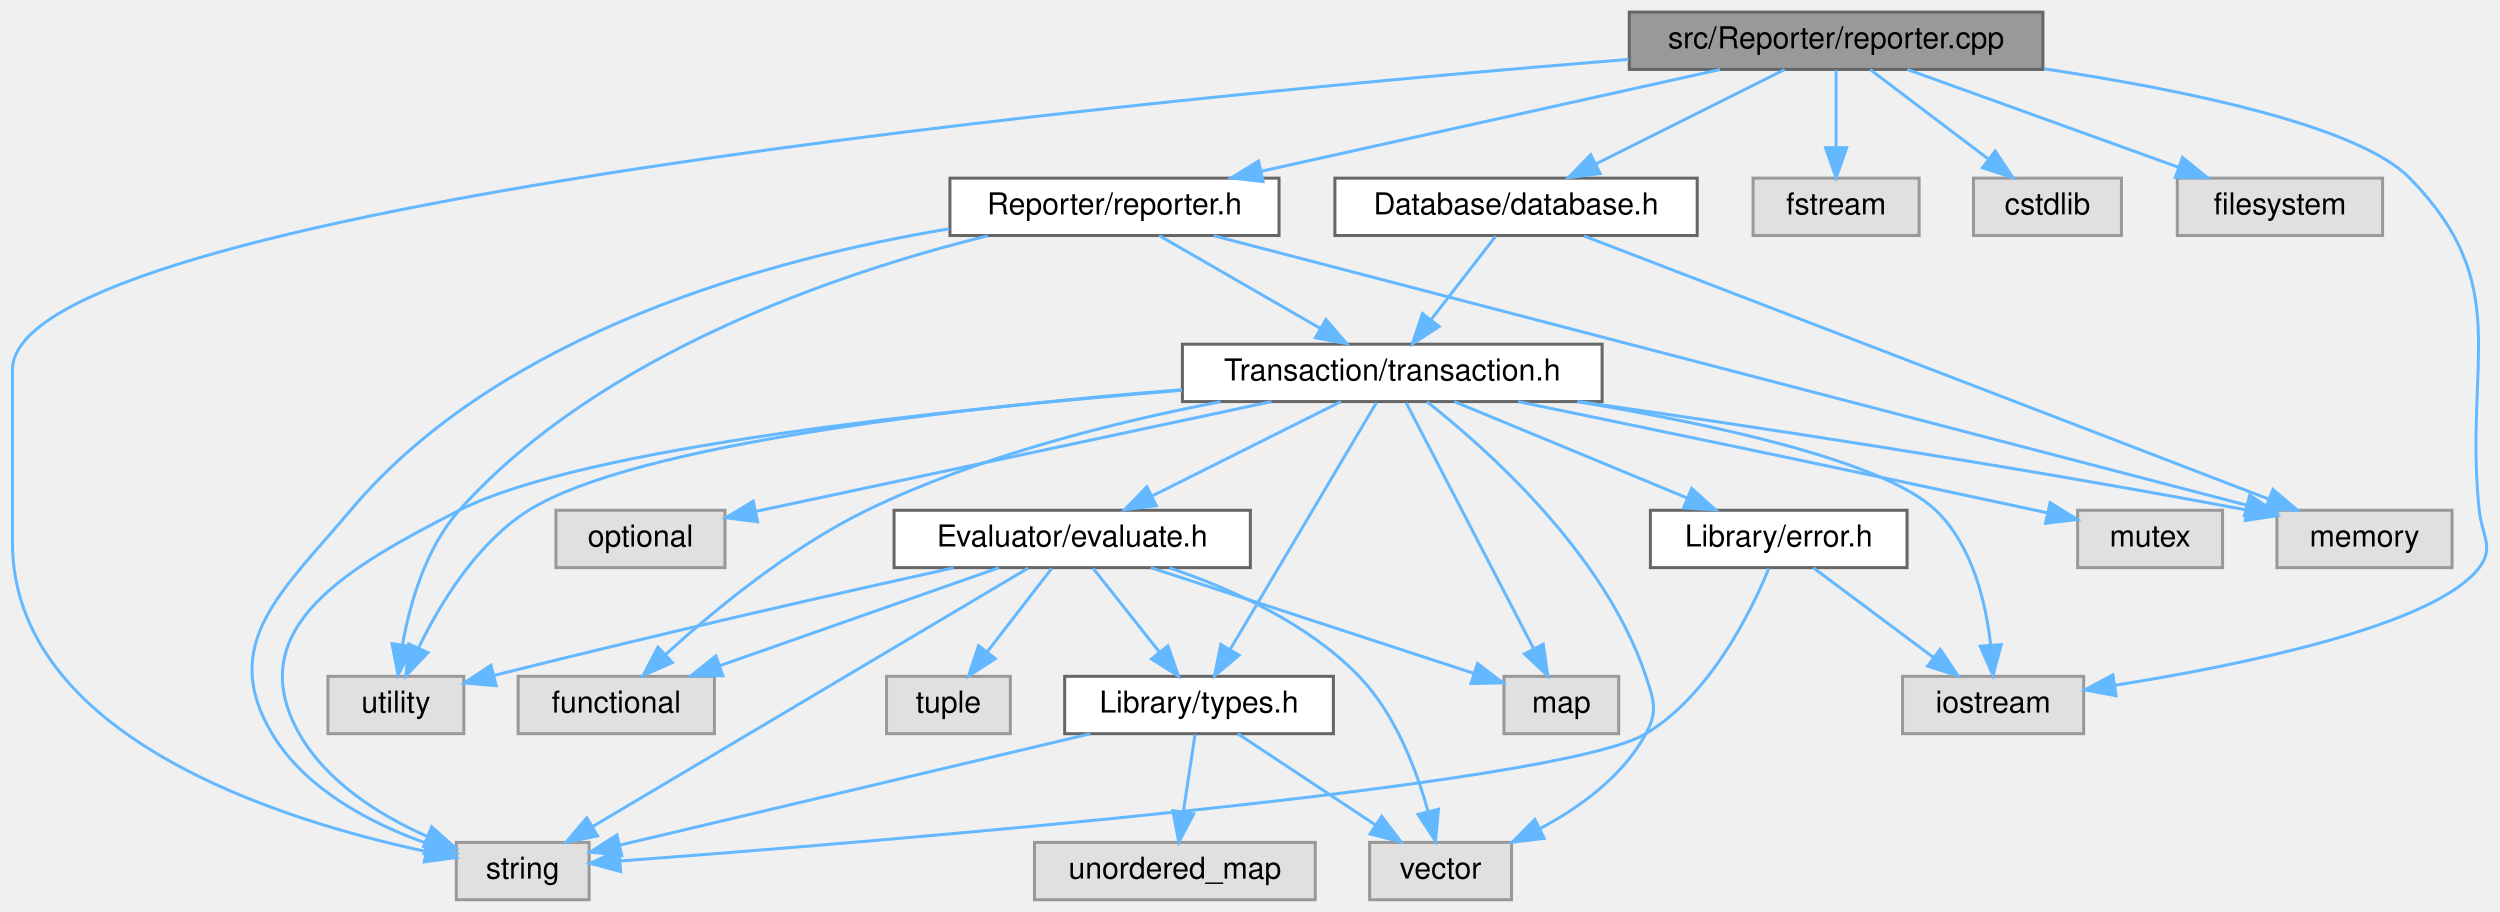
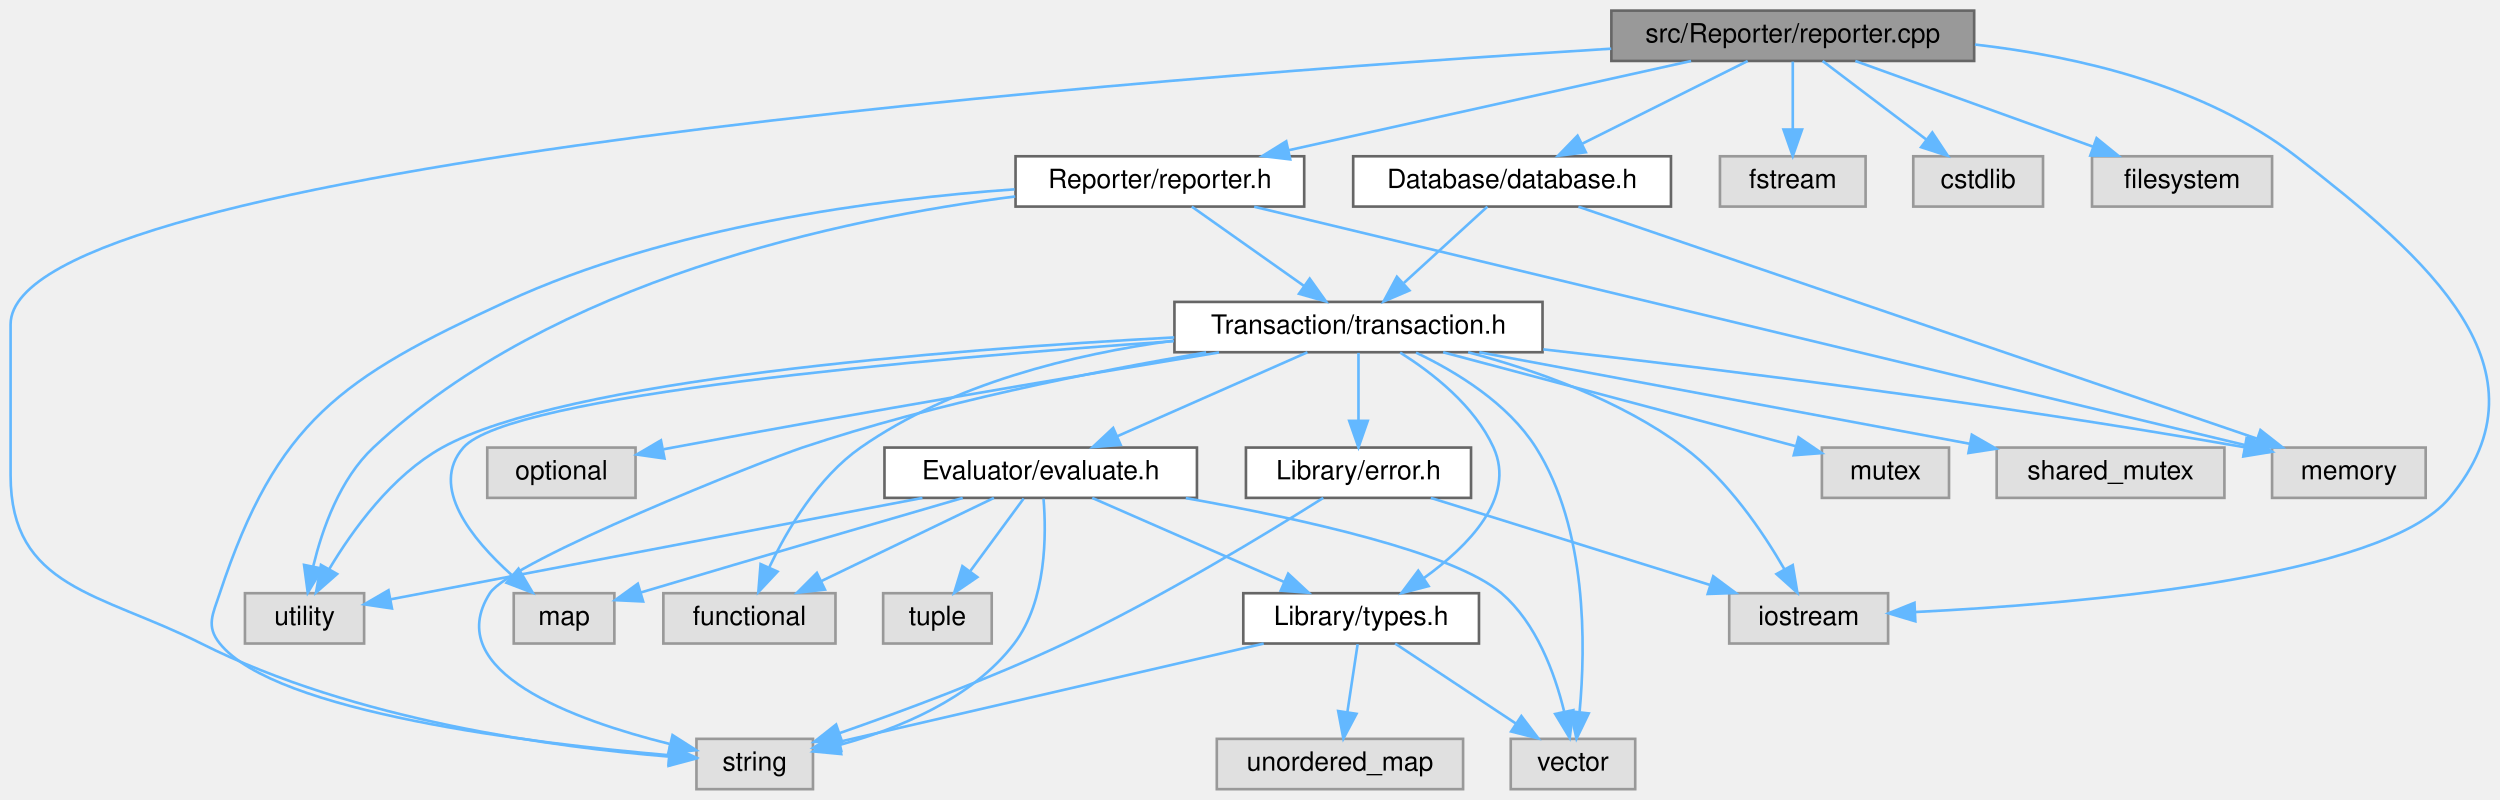
- <svg xmlns="http://www.w3.org/2000/svg" xmlns:xlink="http://www.w3.org/1999/xlink" width="828pt" height="302pt" viewBox="0.00 0.00 827.77 302.00">
+ <svg xmlns="http://www.w3.org/2000/svg" xmlns:xlink="http://www.w3.org/1999/xlink" width="944pt" height="302pt" viewBox="0.00 0.00 944.07 302.00">
  <g id="graph0" class="graph" transform="scale(1 1) rotate(0) translate(4 298)">
    <g id="Node000001" class="node">
      <g id="a_Node000001">
        <a xlink:title=" ">
-           <polygon fill="#999999" stroke="#666666" points="672.5,-294 535.5,-294 535.5,-275 672.5,-275 672.5,-294" />
-           <text text-anchor="middle" x="604" y="-282" font-family="Helvetica,sans-Serif" font-size="10.00">src/Reporter/reporter.cpp</text>
+           <polygon fill="#999999" stroke="#666666" points="741.5,-294 604.5,-294 604.5,-275 741.5,-275 741.5,-294" />
+           <text text-anchor="middle" x="673" y="-282" font-family="Helvetica,sans-Serif" font-size="10.00">src/Reporter/reporter.cpp</text>
        </a>
      </g>
    </g>
    <g id="Node000002" class="node">
      <g id="a_Node000002">
        <a xlink:href="reporter_8h.html" target="_top" xlink:title=" ">
-           <polygon fill="white" stroke="#666666" points="419.5,-239 310.5,-239 310.5,-220 419.5,-220 419.5,-239" />
-           <text text-anchor="middle" x="365" y="-227" font-family="Helvetica,sans-Serif" font-size="10.00">Reporter/reporter.h</text>
+           <polygon fill="white" stroke="#666666" points="488.5,-239 379.5,-239 379.5,-220 488.5,-220 488.5,-239" />
+           <text text-anchor="middle" x="434" y="-227" font-family="Helvetica,sans-Serif" font-size="10.00">Reporter/reporter.h</text>
        </a>
      </g>
    </g>
    <g id="edge1_Node000001_Node000002" class="edge">
      <g id="a_edge1_Node000001_Node000002">
        <a xlink:title=" ">
-           <path fill="none" stroke="#63b8ff" d="M565.6,-274.98C524.26,-265.82 458.4,-251.21 413.51,-241.26" />
-           <polygon fill="#63b8ff" stroke="#63b8ff" points="414.22,-237.83 403.7,-239.08 412.71,-244.66 414.22,-237.83" />
+           <path fill="none" stroke="#63b8ff" d="M634.6,-274.98C593.26,-265.82 527.4,-251.21 482.51,-241.26" />
+           <polygon fill="#63b8ff" stroke="#63b8ff" points="483.22,-237.83 472.7,-239.08 481.71,-244.66 483.22,-237.83" />
        </a>
      </g>
    </g>
    <g id="Node000004" class="node">
      <g id="a_Node000004">
        <a xlink:title=" ">
-           <polygon fill="#e0e0e0" stroke="#999999" points="191,-19 147,-19 147,0 191,0 191,-19" />
-           <text text-anchor="middle" x="169" y="-7" font-family="Helvetica,sans-Serif" font-size="10.00">string</text>
-         </a>
-       </g>
-     </g>
-     <g id="edge32_Node000001_Node000004" class="edge">
-       <g id="a_edge32_Node000001_Node000004">
-         <a xlink:title=" ">
-           <path fill="none" stroke="#63b8ff" d="M535.3,-278.34C376.99,-265.53 0,-229.36 0,-175.5 0,-175.5 0,-175.5 0,-118.5 0,-54.14 88.12,-26.41 137.09,-15.97" />
-           <polygon fill="#63b8ff" stroke="#63b8ff" points="137.79,-19.4 146.91,-14 136.41,-12.54 137.79,-19.4" />
+           <polygon fill="#e0e0e0" stroke="#999999" points="303,-19 259,-19 259,0 303,0 303,-19" />
+           <text text-anchor="middle" x="281" y="-7" font-family="Helvetica,sans-Serif" font-size="10.00">string</text>
+         </a>
+       </g>
+     </g>
+     <g id="edge33_Node000001_Node000004" class="edge">
+       <g id="a_edge33_Node000001_Node000004">
+         <a xlink:title=" ">
+           <path fill="none" stroke="#63b8ff" d="M604.45,-279.63C433.14,-269.04 0,-236.26 0,-175.5 0,-175.5 0,-175.5 0,-118.5 0,-75.83 33.89,-74.18 72,-55 129.89,-25.86 206.1,-15.77 248.66,-12.3" />
+           <polygon fill="#63b8ff" stroke="#63b8ff" points="249.02,-15.78 258.73,-11.55 248.5,-8.8 249.02,-15.78" />
        </a>
      </g>
    </g>
    <g id="Node000007" class="node">
      <g id="a_Node000007">
        <a xlink:title=" ">
-           <polygon fill="#e0e0e0" stroke="#999999" points="686,-74 626,-74 626,-55 686,-55 686,-74" />
-           <text text-anchor="middle" x="656" y="-62" font-family="Helvetica,sans-Serif" font-size="10.00">iostream</text>
-         </a>
-       </g>
-     </g>
-     <g id="edge30_Node000001_Node000007" class="edge">
-       <g id="a_edge30_Node000001_Node000007">
-         <a xlink:title=" ">
-           <path fill="none" stroke="#63b8ff" d="M672.98,-275.2C720.18,-268.1 777.14,-256.27 794,-239 828.89,-203.26 811.86,-178.68 817,-129 817.87,-120.6 822.11,-116.72 817,-110 802.44,-90.87 739.19,-77.85 696.43,-71.05" />
-           <polygon fill="#63b8ff" stroke="#63b8ff" points="696.73,-67.56 686.32,-69.5 695.67,-74.48 696.73,-67.56" />
-         </a>
-       </g>
-     </g>
-     <g id="Node000018" class="node">
-       <g id="a_Node000018">
-         <a xlink:title=" ">
-           <polygon fill="#e0e0e0" stroke="#999999" points="631.5,-239 576.5,-239 576.5,-220 631.5,-220 631.5,-239" />
-           <text text-anchor="middle" x="604" y="-227" font-family="Helvetica,sans-Serif" font-size="10.00">fstream</text>
-         </a>
-       </g>
-     </g>
-     <g id="edge31_Node000001_Node000018" class="edge">
-       <g id="a_edge31_Node000001_Node000018">
-         <a xlink:title=" ">
-           <path fill="none" stroke="#63b8ff" d="M604,-274.75C604,-267.8 604,-257.85 604,-249.13" />
-           <polygon fill="#63b8ff" stroke="#63b8ff" points="607.5,-249.09 604,-239.09 600.5,-249.09 607.5,-249.09" />
+           <polygon fill="#e0e0e0" stroke="#999999" points="709,-74 649,-74 649,-55 709,-55 709,-74" />
+           <text text-anchor="middle" x="679" y="-62" font-family="Helvetica,sans-Serif" font-size="10.00">iostream</text>
+         </a>
+       </g>
+     </g>
+     <g id="edge31_Node000001_Node000007" class="edge">
+       <g id="a_edge31_Node000001_Node000007">
+         <a xlink:title=" ">
+           <path fill="none" stroke="#63b8ff" d="M741.81,-281.19C780.81,-276.72 828.55,-265.62 863,-239 912.74,-200.57 961.23,-158.3 921,-110 895.8,-79.75 781.42,-69.99 719.35,-66.9" />
+           <polygon fill="#63b8ff" stroke="#63b8ff" points="719.28,-63.39 709.13,-66.42 718.96,-70.38 719.28,-63.39" />
        </a>
      </g>
    </g>
    <g id="Node000019" class="node">
      <g id="a_Node000019">
        <a xlink:title=" ">
-           <polygon fill="#e0e0e0" stroke="#999999" points="698.5,-239 649.5,-239 649.5,-220 698.5,-220 698.5,-239" />
-           <text text-anchor="middle" x="674" y="-227" font-family="Helvetica,sans-Serif" font-size="10.00">cstdlib</text>
-         </a>
-       </g>
-     </g>
-     <g id="edge33_Node000001_Node000019" class="edge">
-       <g id="a_edge33_Node000001_Node000019">
-         <a xlink:title=" ">
-           <path fill="none" stroke="#63b8ff" d="M615.25,-274.98C625.8,-267 641.8,-254.88 654.44,-245.31" />
-           <polygon fill="#63b8ff" stroke="#63b8ff" points="656.69,-248 662.55,-239.17 652.46,-242.42 656.69,-248" />
+           <polygon fill="#e0e0e0" stroke="#999999" points="700.5,-239 645.5,-239 645.5,-220 700.5,-220 700.5,-239" />
+           <text text-anchor="middle" x="673" y="-227" font-family="Helvetica,sans-Serif" font-size="10.00">fstream</text>
+         </a>
+       </g>
+     </g>
+     <g id="edge32_Node000001_Node000019" class="edge">
+       <g id="a_edge32_Node000001_Node000019">
+         <a xlink:title=" ">
+           <path fill="none" stroke="#63b8ff" d="M673,-274.75C673,-267.8 673,-257.85 673,-249.13" />
+           <polygon fill="#63b8ff" stroke="#63b8ff" points="676.5,-249.09 673,-239.09 669.5,-249.09 676.5,-249.09" />
        </a>
      </g>
    </g>
    <g id="Node000020" class="node">
      <g id="a_Node000020">
        <a xlink:title=" ">
-           <polygon fill="#e0e0e0" stroke="#999999" points="785,-239 717,-239 717,-220 785,-220 785,-239" />
-           <text text-anchor="middle" x="751" y="-227" font-family="Helvetica,sans-Serif" font-size="10.00">filesystem</text>
+           <polygon fill="#e0e0e0" stroke="#999999" points="767.5,-239 718.5,-239 718.5,-220 767.5,-220 767.5,-239" />
+           <text text-anchor="middle" x="743" y="-227" font-family="Helvetica,sans-Serif" font-size="10.00">cstdlib</text>
        </a>
      </g>
    </g>
    <g id="edge34_Node000001_Node000020" class="edge">
      <g id="a_edge34_Node000001_Node000020">
        <a xlink:title=" ">
-           <path fill="none" stroke="#63b8ff" d="M627.62,-274.98C651.9,-266.23 689.95,-252.51 717.37,-242.62" />
-           <polygon fill="#63b8ff" stroke="#63b8ff" points="718.73,-245.85 726.95,-239.17 716.36,-239.27 718.73,-245.85" />
+           <path fill="none" stroke="#63b8ff" d="M684.25,-274.98C694.8,-267 710.8,-254.88 723.44,-245.31" />
+           <polygon fill="#63b8ff" stroke="#63b8ff" points="725.69,-248 731.55,-239.17 721.46,-242.42 725.69,-248" />
        </a>
      </g>
    </g>
    <g id="Node000021" class="node">
      <g id="a_Node000021">
-         <a xlink:href="database_8h.html" target="_top" xlink:title=" ">
-           <polygon fill="white" stroke="#666666" points="558,-239 438,-239 438,-220 558,-220 558,-239" />
-           <text text-anchor="middle" x="498" y="-227" font-family="Helvetica,sans-Serif" font-size="10.00">Database/database.h</text>
+         <a xlink:title=" ">
+           <polygon fill="#e0e0e0" stroke="#999999" points="854,-239 786,-239 786,-220 854,-220 854,-239" />
+           <text text-anchor="middle" x="820" y="-227" font-family="Helvetica,sans-Serif" font-size="10.00">filesystem</text>
        </a>
      </g>
    </g>
    <g id="edge35_Node000001_Node000021" class="edge">
      <g id="a_edge35_Node000001_Node000021">
        <a xlink:title=" ">
-           <path fill="none" stroke="#63b8ff" d="M586.97,-274.98C570.07,-266.54 543.94,-253.47 524.36,-243.68" />
-           <polygon fill="#63b8ff" stroke="#63b8ff" points="525.85,-240.51 515.34,-239.17 522.72,-246.77 525.85,-240.51" />
+           <path fill="none" stroke="#63b8ff" d="M696.62,-274.98C720.9,-266.23 758.95,-252.51 786.37,-242.62" />
+           <polygon fill="#63b8ff" stroke="#63b8ff" points="787.73,-245.85 795.95,-239.17 785.36,-239.27 787.73,-245.85" />
+         </a>
+       </g>
+     </g>
+     <g id="Node000022" class="node">
+       <g id="a_Node000022">
+         <a xlink:href="database_8h.html" target="_top" xlink:title=" ">
+           <polygon fill="white" stroke="#666666" points="627,-239 507,-239 507,-220 627,-220 627,-239" />
+           <text text-anchor="middle" x="567" y="-227" font-family="Helvetica,sans-Serif" font-size="10.00">Database/database.h</text>
+         </a>
+       </g>
+     </g>
+     <g id="edge36_Node000001_Node000022" class="edge">
+       <g id="a_edge36_Node000001_Node000022">
+         <a xlink:title=" ">
+           <path fill="none" stroke="#63b8ff" d="M655.97,-274.98C639.07,-266.54 612.94,-253.47 593.36,-243.68" />
+           <polygon fill="#63b8ff" stroke="#63b8ff" points="594.85,-240.51 584.34,-239.17 591.72,-246.77 594.85,-240.51" />
        </a>
      </g>
    </g>
    <g id="Node000003" class="node">
      <g id="a_Node000003">
        <a xlink:title=" ">
-           <polygon fill="#e0e0e0" stroke="#999999" points="808,-129 750,-129 750,-110 808,-110 808,-129" />
-           <text text-anchor="middle" x="779" y="-117" font-family="Helvetica,sans-Serif" font-size="10.00">memory</text>
+           <polygon fill="#e0e0e0" stroke="#999999" points="912,-129 854,-129 854,-110 912,-110 912,-129" />
+           <text text-anchor="middle" x="883" y="-117" font-family="Helvetica,sans-Serif" font-size="10.00">memory</text>
        </a>
      </g>
    </g>
    <g id="edge2_Node000002_Node000003" class="edge">
      <g id="a_edge2_Node000002_Node000003">
        <a xlink:title=" ">
-           <path fill="none" stroke="#63b8ff" d="M397.83,-219.94C473.3,-200.25 658.87,-151.84 739.99,-130.68" />
-           <polygon fill="#63b8ff" stroke="#63b8ff" points="741.01,-134.03 749.8,-128.12 739.24,-127.25 741.01,-134.03" />
+           <path fill="none" stroke="#63b8ff" d="M469.61,-219.94C552.52,-199.99 757.96,-150.58 844.06,-129.87" />
+           <polygon fill="#63b8ff" stroke="#63b8ff" points="845.05,-133.23 853.95,-127.49 843.41,-126.42 845.05,-133.23" />
        </a>
      </g>
    </g>
    <g id="edge3_Node000002_Node000004" class="edge">
      <g id="a_edge3_Node000002_Node000004">
        <a xlink:title=" ">
-           <path fill="none" stroke="#63b8ff" d="M310.29,-222.23C252.18,-212.57 161.97,-188.43 112,-129 89.57,-102.32 68.1,-84.91 86,-55 97.1,-36.45 118.88,-25.19 137.34,-18.64" />
-           <polygon fill="#63b8ff" stroke="#63b8ff" points="138.46,-21.96 146.9,-15.55 136.3,-15.3 138.46,-21.96" />
+           <path fill="none" stroke="#63b8ff" d="M379.12,-226.52C327.43,-222.86 248.9,-212.6 187,-184 124.8,-155.26 100.57,-139.03 79,-74 76.34,-65.99 73.71,-61.58 79,-55 99.9,-29 196.85,-17.3 248.46,-12.84" />
+           <polygon fill="#63b8ff" stroke="#63b8ff" points="249.07,-16.3 258.75,-11.99 248.49,-9.32 249.07,-16.3" />
        </a>
      </g>
    </g>
    <g id="Node000005" class="node">
      <g id="a_Node000005">
        <a xlink:title=" ">
-           <polygon fill="#e0e0e0" stroke="#999999" points="149.5,-74 104.5,-74 104.5,-55 149.5,-55 149.5,-74" />
-           <text text-anchor="middle" x="127" y="-62" font-family="Helvetica,sans-Serif" font-size="10.00">utility</text>
+           <polygon fill="#e0e0e0" stroke="#999999" points="133.5,-74 88.5,-74 88.5,-55 133.5,-55 133.5,-74" />
+           <text text-anchor="middle" x="111" y="-62" font-family="Helvetica,sans-Serif" font-size="10.00">utility</text>
        </a>
      </g>
    </g>
    <g id="edge4_Node000002_Node000005" class="edge">
      <g id="a_edge4_Node000002_Node000005">
        <a xlink:title=" ">
-           <path fill="none" stroke="#63b8ff" d="M323.03,-219.92C274.32,-207.83 194.72,-181.19 148,-129 136.99,-116.7 131.73,-98.47 129.23,-84.7" />
-           <polygon fill="#63b8ff" stroke="#63b8ff" points="132.64,-83.79 127.72,-74.4 125.71,-84.81 132.64,-83.79" />
+           <path fill="none" stroke="#63b8ff" d="M379.39,-223.83C313.94,-215.47 204.67,-192.38 137,-129 124.38,-117.18 117.71,-98.34 114.3,-84.25" />
+           <polygon fill="#63b8ff" stroke="#63b8ff" points="117.67,-83.27 112.22,-74.19 110.82,-84.69 117.67,-83.27" />
        </a>
      </g>
    </g>
    <g id="Node000006" class="node">
      <g id="a_Node000006">
        <a xlink:href="transaction_8h_source.html" target="_top" xlink:title=" ">
-           <polygon fill="white" stroke="#666666" points="526.5,-184 387.5,-184 387.5,-165 526.5,-165 526.5,-184" />
-           <text text-anchor="middle" x="457" y="-172" font-family="Helvetica,sans-Serif" font-size="10.00">Transaction/transaction.h</text>
+           <polygon fill="white" stroke="#666666" points="578.5,-184 439.5,-184 439.5,-165 578.5,-165 578.5,-184" />
+           <text text-anchor="middle" x="509" y="-172" font-family="Helvetica,sans-Serif" font-size="10.00">Transaction/transaction.h</text>
        </a>
      </g>
    </g>
    <g id="edge5_Node000002_Node000006" class="edge">
      <g id="a_edge5_Node000002_Node000006">
        <a xlink:title=" ">
-           <path fill="none" stroke="#63b8ff" d="M379.78,-219.98C394.18,-211.69 416.31,-198.94 433.19,-189.22" />
-           <polygon fill="#63b8ff" stroke="#63b8ff" points="435.03,-192.19 441.95,-184.17 431.54,-186.13 435.03,-192.19" />
-         </a>
-       </g>
-     </g>
-     <g id="edge10_Node000006_Node000003" class="edge">
-       <g id="a_edge10_Node000006_Node000003">
-         <a xlink:title=" ">
-           <path fill="none" stroke="#63b8ff" d="M518.97,-164.97C574.38,-157.07 658.03,-144.49 740.01,-129.08" />
-           <polygon fill="#63b8ff" stroke="#63b8ff" points="740.82,-132.49 749.99,-127.19 739.52,-125.61 740.82,-132.49" />
-         </a>
-       </g>
-     </g>
-     <g id="edge7_Node000006_Node000004" class="edge">
-       <g id="a_edge7_Node000006_Node000004">
-         <a xlink:title=" ">
-           <path fill="none" stroke="#63b8ff" d="M387.28,-168.73C309.29,-162.47 188.58,-149.79 148,-129 112,-110.55 75.09,-90.21 95,-55 104.11,-38.9 121.63,-27.98 137.33,-20.99" />
-           <polygon fill="#63b8ff" stroke="#63b8ff" points="138.85,-24.15 146.79,-17.13 136.21,-17.67 138.85,-24.15" />
-         </a>
-       </g>
-     </g>
-     <g id="edge8_Node000006_Node000005" class="edge">
-       <g id="a_edge8_Node000006_Node000005">
-         <a xlink:title=" ">
-           <path fill="none" stroke="#63b8ff" d="M387.26,-168.94C314.46,-163.1 206.08,-150.97 171,-129 153.82,-118.24 141.59,-98.05 134.45,-83.32" />
-           <polygon fill="#63b8ff" stroke="#63b8ff" points="137.63,-81.85 130.33,-74.18 131.25,-84.73 137.63,-81.85" />
+           <path fill="none" stroke="#63b8ff" d="M446.05,-219.98C457.46,-211.92 474.83,-199.65 488.43,-190.03" />
+           <polygon fill="#63b8ff" stroke="#63b8ff" points="490.58,-192.8 496.73,-184.17 486.54,-187.08 490.58,-192.8" />
+         </a>
+       </g>
+     </g>
+     <g id="edge12_Node000006_Node000003" class="edge">
+       <g id="a_edge12_Node000006_Node000003">
+         <a xlink:title=" ">
+           <path fill="none" stroke="#63b8ff" d="M578.78,-166.08C644.66,-158.66 746.43,-146.13 843.6,-129.12" />
+           <polygon fill="#63b8ff" stroke="#63b8ff" points="844.36,-132.54 853.59,-127.35 843.14,-125.64 844.36,-132.54" />
+         </a>
+       </g>
+     </g>
+     <g id="edge9_Node000006_Node000004" class="edge">
+       <g id="a_edge9_Node000006_Node000004">
+         <a xlink:title=" ">
+           <path fill="none" stroke="#63b8ff" d="M451.47,-164.94C408.73,-157.71 349.37,-145.83 299,-129 285.28,-124.42 188.77,-86.2 181,-74 162.14,-44.4 212.86,-26.05 248.78,-17.1" />
+           <polygon fill="#63b8ff" stroke="#63b8ff" points="249.97,-20.41 258.9,-14.72 248.37,-13.6 249.97,-20.41" />
+         </a>
+       </g>
+     </g>
+     <g id="edge10_Node000006_Node000005" class="edge">
+       <g id="a_edge10_Node000006_Node000005">
+         <a xlink:title=" ">
+           <path fill="none" stroke="#63b8ff" d="M439.43,-170.59C352.36,-165.93 209.08,-154.55 163,-129 143.99,-118.46 129.17,-97.92 120.29,-83.06" />
+           <polygon fill="#63b8ff" stroke="#63b8ff" points="123.3,-81.26 115.34,-74.26 117.2,-84.69 123.3,-81.26" />
        </a>
      </g>
    </g>
    <g id="edge6_Node000006_Node000007" class="edge">
      <g id="a_edge6_Node000006_Node000007">
        <a xlink:title=" ">
-           <path fill="none" stroke="#63b8ff" d="M518.25,-164.97C563.45,-157.49 619.93,-145.27 637,-129 649.1,-117.48 653.58,-98.6 655.2,-84.42" />
-           <polygon fill="#63b8ff" stroke="#63b8ff" points="658.7,-84.51 655.97,-74.28 651.72,-83.98 658.7,-84.51" />
+           <path fill="none" stroke="#63b8ff" d="M550.41,-164.98C575.77,-158.27 607.87,-146.98 632,-129 648.44,-116.75 661.71,-97.15 669.9,-82.96" />
+           <polygon fill="#63b8ff" stroke="#63b8ff" points="672.99,-84.61 674.74,-74.17 666.86,-81.24 672.99,-84.61" />
        </a>
      </g>
    </g>
    <g id="Node000008" class="node">
      <g id="a_Node000008">
        <a xlink:title=" ">
-           <polygon fill="#e0e0e0" stroke="#999999" points="496.5,-19 449.5,-19 449.5,0 496.5,0 496.5,-19" />
-           <text text-anchor="middle" x="473" y="-7" font-family="Helvetica,sans-Serif" font-size="10.00">vector</text>
-         </a>
-       </g>
-     </g>
-     <g id="edge9_Node000006_Node000008" class="edge">
-       <g id="a_edge9_Node000006_Node000008">
-         <a xlink:title=" ">
-           <path fill="none" stroke="#63b8ff" d="M468.49,-164.95C488.17,-149.46 527.55,-114.55 541,-74 543.66,-65.99 545.02,-62.43 541,-55 533.42,-40.98 519.3,-30.67 505.87,-23.53" />
-           <polygon fill="#63b8ff" stroke="#63b8ff" points="507.3,-20.33 496.78,-19.08 504.23,-26.62 507.3,-20.33" />
+           <polygon fill="#e0e0e0" stroke="#999999" points="732,-129 684,-129 684,-110 732,-110 732,-129" />
+           <text text-anchor="middle" x="708" y="-117" font-family="Helvetica,sans-Serif" font-size="10.00">mutex</text>
+         </a>
+       </g>
+     </g>
+     <g id="edge7_Node000006_Node000008" class="edge">
+       <g id="a_edge7_Node000006_Node000008">
+         <a xlink:title=" ">
+           <path fill="none" stroke="#63b8ff" d="M540.97,-164.98C577.43,-155.28 636.78,-139.47 674.04,-129.54" />
+           <polygon fill="#63b8ff" stroke="#63b8ff" points="675.17,-132.87 683.93,-126.91 673.37,-126.1 675.17,-132.87" />
        </a>
      </g>
    </g>
    <g id="Node000009" class="node">
      <g id="a_Node000009">
        <a xlink:title=" ">
-           <polygon fill="#e0e0e0" stroke="#999999" points="732,-129 684,-129 684,-110 732,-110 732,-129" />
-           <text text-anchor="middle" x="708" y="-117" font-family="Helvetica,sans-Serif" font-size="10.00">mutex</text>
-         </a>
-       </g>
-     </g>
-     <g id="edge11_Node000006_Node000009" class="edge">
-       <g id="a_edge11_Node000006_Node000009">
-         <a xlink:title=" ">
-           <path fill="none" stroke="#63b8ff" d="M498.67,-164.98C541.63,-156.14 610.55,-141.86 670,-129 671.26,-128.73 672.55,-128.45 673.85,-128.16" />
-           <polygon fill="#63b8ff" stroke="#63b8ff" points="674.88,-131.52 683.89,-125.95 673.37,-124.68 674.88,-131.52" />
+           <polygon fill="#e0e0e0" stroke="#999999" points="836,-129 750,-129 750,-110 836,-110 836,-129" />
+           <text text-anchor="middle" x="793" y="-117" font-family="Helvetica,sans-Serif" font-size="10.00">shared_mutex</text>
+         </a>
+       </g>
+     </g>
+     <g id="edge8_Node000006_Node000009" class="edge">
+       <g id="a_edge8_Node000006_Node000009">
+         <a xlink:title=" ">
+           <path fill="none" stroke="#63b8ff" d="M554.63,-164.98C605.15,-155.56 686.5,-140.38 739.86,-130.42" />
+           <polygon fill="#63b8ff" stroke="#63b8ff" points="740.62,-133.84 749.81,-128.56 739.34,-126.95 740.62,-133.84" />
        </a>
      </g>
    </g>
    <g id="Node000010" class="node">
      <g id="a_Node000010">
        <a xlink:title=" ">
-           <polygon fill="#e0e0e0" stroke="#999999" points="532,-74 494,-74 494,-55 532,-55 532,-74" />
-           <text text-anchor="middle" x="513" y="-62" font-family="Helvetica,sans-Serif" font-size="10.00">map</text>
-         </a>
-       </g>
-     </g>
-     <g id="edge12_Node000006_Node000010" class="edge">
-       <g id="a_edge12_Node000006_Node000010">
-         <a xlink:title=" ">
-           <path fill="none" stroke="#63b8ff" d="M461.58,-164.66C470.78,-146.93 491.62,-106.73 503.76,-83.32" />
-           <polygon fill="#63b8ff" stroke="#63b8ff" points="507.01,-84.65 508.51,-74.16 500.8,-81.42 507.01,-84.65" />
+           <polygon fill="#e0e0e0" stroke="#999999" points="613.5,-19 566.5,-19 566.5,0 613.5,0 613.5,-19" />
+           <text text-anchor="middle" x="590" y="-7" font-family="Helvetica,sans-Serif" font-size="10.00">vector</text>
+         </a>
+       </g>
+     </g>
+     <g id="edge11_Node000006_Node000010" class="edge">
+       <g id="a_edge11_Node000006_Node000010">
+         <a xlink:title=" ">
+           <path fill="none" stroke="#63b8ff" d="M530.72,-164.85C545.94,-157.61 565.39,-145.75 576,-129 595.42,-98.33 594.81,-54.12 592.5,-29.28" />
+           <polygon fill="#63b8ff" stroke="#63b8ff" points="595.94,-28.61 591.34,-19.07 588.99,-29.4 595.94,-28.61" />
        </a>
      </g>
    </g>
    <g id="Node000011" class="node">
      <g id="a_Node000011">
        <a xlink:title=" ">
+           <polygon fill="#e0e0e0" stroke="#999999" points="228,-74 190,-74 190,-55 228,-55 228,-74" />
+           <text text-anchor="middle" x="209" y="-62" font-family="Helvetica,sans-Serif" font-size="10.00">map</text>
+         </a>
+       </g>
+     </g>
+     <g id="edge13_Node000006_Node000011" class="edge">
+       <g id="a_edge13_Node000006_Node000011">
+         <a xlink:title=" ">
+           <path fill="none" stroke="#63b8ff" d="M439.22,-169.17C345.43,-162.62 188.39,-148.83 171,-129 158.06,-114.25 174.09,-94.5 189.12,-80.96" />
+           <polygon fill="#63b8ff" stroke="#63b8ff" points="191.8,-83.28 197.18,-74.16 187.28,-77.93 191.8,-83.28" />
+         </a>
+       </g>
+     </g>
+     <g id="Node000012" class="node">
+       <g id="a_Node000012">
+         <a xlink:title=" ">
          <polygon fill="#e0e0e0" stroke="#999999" points="236,-129 180,-129 180,-110 236,-110 236,-129" />
          <text text-anchor="middle" x="208" y="-117" font-family="Helvetica,sans-Serif" font-size="10.00">optional</text>
        </a>
      </g>
    </g>
-     <g id="edge13_Node000006_Node000011" class="edge">
-       <g id="a_edge13_Node000006_Node000011">
-         <a xlink:title=" ">
-           <path fill="none" stroke="#63b8ff" d="M416.99,-164.98C369.96,-154.97 292.47,-138.48 246.22,-128.64" />
-           <polygon fill="#63b8ff" stroke="#63b8ff" points="246.8,-125.18 236.29,-126.52 245.34,-132.03 246.8,-125.18" />
-         </a>
-       </g>
-     </g>
-     <g id="Node000012" class="node">
-       <g id="a_Node000012">
-         <a xlink:title=" ">
-           <polygon fill="#e0e0e0" stroke="#999999" points="232.5,-74 167.5,-74 167.5,-55 232.5,-55 232.5,-74" />
-           <text text-anchor="middle" x="200" y="-62" font-family="Helvetica,sans-Serif" font-size="10.00">functional</text>
-         </a>
-       </g>
-     </g>
    <g id="edge14_Node000006_Node000012" class="edge">
      <g id="a_edge14_Node000006_Node000012">
        <a xlink:title=" ">
-           <path fill="none" stroke="#63b8ff" d="M400.14,-164.94C365.13,-158.24 320.03,-146.97 283,-129 257.42,-116.59 232.06,-95.58 216.23,-81.15" />
-           <polygon fill="#63b8ff" stroke="#63b8ff" points="218.57,-78.55 208.88,-74.29 213.8,-83.67 218.57,-78.55" />
+           <path fill="none" stroke="#63b8ff" d="M456.34,-164.92C403.95,-156.27 321.31,-142.34 250,-129 248.9,-128.79 247.79,-128.58 246.67,-128.37" />
+           <polygon fill="#63b8ff" stroke="#63b8ff" points="246.93,-124.86 236.44,-126.37 245.59,-131.73 246.93,-124.86" />
        </a>
      </g>
    </g>
    <g id="Node000013" class="node">
      <g id="a_Node000013">
-         <a xlink:href="types_8h.html" target="_top" xlink:title=" ">
-           <polygon fill="white" stroke="#666666" points="437.5,-74 348.5,-74 348.5,-55 437.5,-55 437.5,-74" />
-           <text text-anchor="middle" x="393" y="-62" font-family="Helvetica,sans-Serif" font-size="10.00">Library/types.h</text>
+         <a xlink:title=" ">
+           <polygon fill="#e0e0e0" stroke="#999999" points="311.5,-74 246.5,-74 246.5,-55 311.5,-55 311.5,-74" />
+           <text text-anchor="middle" x="279" y="-62" font-family="Helvetica,sans-Serif" font-size="10.00">functional</text>
        </a>
      </g>
    </g>
    <g id="edge15_Node000006_Node000013" class="edge">
      <g id="a_edge15_Node000006_Node000013">
        <a xlink:title=" ">
-           <path fill="none" stroke="#63b8ff" d="M451.76,-164.66C441.21,-146.85 417.22,-106.37 403.37,-83.01" />
-           <polygon fill="#63b8ff" stroke="#63b8ff" points="406.24,-80.98 398.13,-74.16 400.22,-84.55 406.24,-80.98" />
+           <path fill="none" stroke="#63b8ff" d="M439.15,-169.38C401.37,-164.26 355.52,-153.09 321,-129 304.95,-117.8 293.42,-98.31 286.54,-83.87" />
+           <polygon fill="#63b8ff" stroke="#63b8ff" points="289.62,-82.16 282.37,-74.44 283.22,-85 289.62,-82.16" />
+         </a>
+       </g>
+     </g>
+     <g id="Node000014" class="node">
+       <g id="a_Node000014">
+         <a xlink:href="types_8h.html" target="_top" xlink:title=" ">
+           <polygon fill="white" stroke="#666666" points="554.5,-74 465.5,-74 465.5,-55 554.5,-55 554.5,-74" />
+           <text text-anchor="middle" x="510" y="-62" font-family="Helvetica,sans-Serif" font-size="10.00">Library/types.h</text>
+         </a>
+       </g>
+     </g>
+     <g id="edge16_Node000006_Node000014" class="edge">
+       <g id="a_edge16_Node000006_Node000014">
+         <a xlink:title=" ">
+           <path fill="none" stroke="#63b8ff" d="M524.73,-164.88C536.88,-157.23 552.8,-144.83 560,-129 568.6,-110.07 550.5,-91.78 533.72,-79.73" />
+           <polygon fill="#63b8ff" stroke="#63b8ff" points="535.47,-76.69 525.21,-74.03 531.57,-82.51 535.47,-76.69" />
+         </a>
+       </g>
+     </g>
+     <g id="Node000016" class="node">
+       <g id="a_Node000016">
+         <a xlink:href="error_8h.html" target="_top" xlink:title=" ">
+           <polygon fill="white" stroke="#666666" points="551.5,-129 466.5,-129 466.5,-110 551.5,-110 551.5,-129" />
+           <text text-anchor="middle" x="509" y="-117" font-family="Helvetica,sans-Serif" font-size="10.00">Library/error.h</text>
+         </a>
+       </g>
+     </g>
+     <g id="edge20_Node000006_Node000016" class="edge">
+       <g id="a_edge20_Node000006_Node000016">
+         <a xlink:title=" ">
+           <path fill="none" stroke="#63b8ff" d="M509,-164.75C509,-157.8 509,-147.85 509,-139.13" />
+           <polygon fill="#63b8ff" stroke="#63b8ff" points="512.5,-139.09 509,-129.09 505.5,-139.09 512.5,-139.09" />
+         </a>
+       </g>
+     </g>
+     <g id="Node000017" class="node">
+       <g id="a_Node000017">
+         <a xlink:href="evaluate_8h.html" target="_top" xlink:title=" ">
+           <polygon fill="white" stroke="#666666" points="448,-129 330,-129 330,-110 448,-110 448,-129" />
+           <text text-anchor="middle" x="389" y="-117" font-family="Helvetica,sans-Serif" font-size="10.00">Evaluator/evaluate.h</text>
+         </a>
+       </g>
+     </g>
+     <g id="edge23_Node000006_Node000017" class="edge">
+       <g id="a_edge23_Node000006_Node000017">
+         <a xlink:title=" ">
+           <path fill="none" stroke="#63b8ff" d="M489.72,-164.98C470.33,-156.42 440.19,-143.11 417.93,-133.28" />
+           <polygon fill="#63b8ff" stroke="#63b8ff" points="419.19,-130.01 408.63,-129.17 416.36,-136.41 419.19,-130.01" />
+         </a>
+       </g>
+     </g>
+     <g id="edge19_Node000014_Node000004" class="edge">
+       <g id="a_edge19_Node000014_Node000004">
+         <a xlink:title=" ">
+           <path fill="none" stroke="#63b8ff" d="M473.21,-54.98C428.92,-44.73 355.25,-27.69 313.15,-17.94" />
+           <polygon fill="#63b8ff" stroke="#63b8ff" points="313.69,-14.47 303.16,-15.63 312.11,-21.29 313.69,-14.47" />
+         </a>
+       </g>
+     </g>
+     <g id="edge17_Node000014_Node000010" class="edge">
+       <g id="a_edge17_Node000014_Node000010">
+         <a xlink:title=" ">
+           <path fill="none" stroke="#63b8ff" d="M522.85,-54.98C535.14,-46.84 553.91,-34.41 568.48,-24.76" />
+           <polygon fill="#63b8ff" stroke="#63b8ff" points="570.51,-27.61 576.91,-19.17 566.64,-21.78 570.51,-27.61" />
        </a>
      </g>
    </g>
    <g id="Node000015" class="node">
      <g id="a_Node000015">
-         <a xlink:href="error_8h.html" target="_top" xlink:title=" ">
-           <polygon fill="white" stroke="#666666" points="627.5,-129 542.5,-129 542.5,-110 627.5,-110 627.5,-129" />
-           <text text-anchor="middle" x="585" y="-117" font-family="Helvetica,sans-Serif" font-size="10.00">Library/error.h</text>
-         </a>
-       </g>
-     </g>
-     <g id="edge19_Node000006_Node000015" class="edge">
-       <g id="a_edge19_Node000006_Node000015">
-         <a xlink:title=" ">
-           <path fill="none" stroke="#63b8ff" d="M477.57,-164.98C498.43,-156.34 530.97,-142.87 554.77,-133.02" />
-           <polygon fill="#63b8ff" stroke="#63b8ff" points="556.16,-136.23 564.06,-129.17 553.48,-129.76 556.16,-136.23" />
-         </a>
-       </g>
-     </g>
-     <g id="Node000016" class="node">
-       <g id="a_Node000016">
-         <a xlink:href="evaluate_8h.html" target="_top" xlink:title=" ">
-           <polygon fill="white" stroke="#666666" points="410,-129 292,-129 292,-110 410,-110 410,-129" />
-           <text text-anchor="middle" x="351" y="-117" font-family="Helvetica,sans-Serif" font-size="10.00">Evaluator/evaluate.h</text>
-         </a>
-       </g>
-     </g>
-     <g id="edge22_Node000006_Node000016" class="edge">
-       <g id="a_edge22_Node000006_Node000016">
-         <a xlink:title=" ">
-           <path fill="none" stroke="#63b8ff" d="M439.97,-164.98C423.07,-156.54 396.94,-143.47 377.36,-133.68" />
-           <polygon fill="#63b8ff" stroke="#63b8ff" points="378.85,-130.51 368.34,-129.17 375.72,-136.77 378.85,-130.51" />
-         </a>
-       </g>
-     </g>
-     <g id="edge18_Node000013_Node000004" class="edge">
-       <g id="a_edge18_Node000013_Node000004">
-         <a xlink:title=" ">
-           <path fill="none" stroke="#63b8ff" d="M357.01,-54.98C313.92,-44.79 242.39,-27.86 201.1,-18.09" />
-           <polygon fill="#63b8ff" stroke="#63b8ff" points="201.82,-14.67 191.29,-15.77 200.21,-21.48 201.82,-14.67" />
-         </a>
-       </g>
-     </g>
-     <g id="edge16_Node000013_Node000008" class="edge">
-       <g id="a_edge16_Node000013_Node000008">
-         <a xlink:title=" ">
-           <path fill="none" stroke="#63b8ff" d="M405.85,-54.98C418.14,-46.84 436.91,-34.41 451.48,-24.76" />
-           <polygon fill="#63b8ff" stroke="#63b8ff" points="453.51,-27.61 459.91,-19.17 449.64,-21.78 453.51,-27.61" />
-         </a>
-       </g>
-     </g>
-     <g id="Node000014" class="node">
-       <g id="a_Node000014">
-         <a xlink:title=" ">
-           <polygon fill="#e0e0e0" stroke="#999999" points="431.5,-19 338.5,-19 338.5,0 431.5,0 431.5,-19" />
-           <text text-anchor="middle" x="385" y="-7" font-family="Helvetica,sans-Serif" font-size="10.00">unordered_map</text>
-         </a>
-       </g>
-     </g>
-     <g id="edge17_Node000013_Node000014" class="edge">
-       <g id="a_edge17_Node000013_Node000014">
-         <a xlink:title=" ">
-           <path fill="none" stroke="#63b8ff" d="M391.68,-54.75C390.63,-47.8 389.13,-37.85 387.81,-29.13" />
-           <polygon fill="#63b8ff" stroke="#63b8ff" points="391.25,-28.45 386.3,-19.09 384.33,-29.5 391.25,-28.45" />
-         </a>
-       </g>
-     </g>
-     <g id="edge20_Node000015_Node000004" class="edge">
-       <g id="a_edge20_Node000015_Node000004">
-         <a xlink:title=" ">
-           <path fill="none" stroke="#63b8ff" d="M581.72,-109.74C575.92,-95.56 562.37,-67.87 541,-55 512.14,-37.63 286.43,-19.23 201.33,-12.85" />
-           <polygon fill="#63b8ff" stroke="#63b8ff" points="201.44,-9.34 191.2,-12.09 200.92,-16.32 201.44,-9.34" />
-         </a>
-       </g>
-     </g>
-     <g id="edge21_Node000015_Node000007" class="edge">
-       <g id="a_edge21_Node000015_Node000007">
-         <a xlink:title=" ">
-           <path fill="none" stroke="#63b8ff" d="M596.41,-109.98C607.11,-102 623.34,-89.88 636.16,-80.31" />
-           <polygon fill="#63b8ff" stroke="#63b8ff" points="638.47,-82.96 644.39,-74.17 634.28,-77.35 638.47,-82.96" />
-         </a>
-       </g>
-     </g>
-     <g id="edge25_Node000016_Node000004" class="edge">
-       <g id="a_edge25_Node000016_Node000004">
-         <a xlink:title=" ">
-           <path fill="none" stroke="#63b8ff" d="M336.41,-109.84C304.92,-91.16 230.33,-46.9 192.25,-24.3" />
-           <polygon fill="#63b8ff" stroke="#63b8ff" points="193.79,-21.14 183.4,-19.05 190.22,-27.16 193.79,-21.14" />
-         </a>
-       </g>
-     </g>
-     <g id="edge23_Node000016_Node000005" class="edge">
-       <g id="a_edge23_Node000016_Node000005">
-         <a xlink:title=" ">
-           <path fill="none" stroke="#63b8ff" d="M311.7,-109.94C274.69,-101.76 217.45,-88.83 159.36,-74.27" />
-           <polygon fill="#63b8ff" stroke="#63b8ff" points="160.21,-70.88 149.66,-71.83 158.5,-77.67 160.21,-70.88" />
-         </a>
-       </g>
-     </g>
-     <g id="edge24_Node000016_Node000008" class="edge">
-       <g id="a_edge24_Node000016_Node000008">
-         <a xlink:title=" ">
-           <path fill="none" stroke="#63b8ff" d="M383.17,-109.93C403.44,-103.1 428.93,-91.7 446,-74 457.94,-61.62 464.98,-43.15 468.86,-29.31" />
-           <polygon fill="#63b8ff" stroke="#63b8ff" points="472.31,-29.97 471.33,-19.42 465.52,-28.27 472.31,-29.97" />
-         </a>
-       </g>
-     </g>
-     <g id="edge28_Node000016_Node000010" class="edge">
-       <g id="a_edge28_Node000016_Node000010">
-         <a xlink:title=" ">
-           <path fill="none" stroke="#63b8ff" d="M377.03,-109.98C406.28,-100.42 453.64,-84.92 484.04,-74.98" />
-           <polygon fill="#63b8ff" stroke="#63b8ff" points="485.23,-78.27 493.65,-71.83 483.05,-71.62 485.23,-78.27" />
-         </a>
-       </g>
-     </g>
-     <g id="edge26_Node000016_Node000012" class="edge">
-       <g id="a_edge26_Node000016_Node000012">
-         <a xlink:title=" ">
-           <path fill="none" stroke="#63b8ff" d="M326.74,-109.98C301.68,-101.19 262.37,-87.39 234.17,-77.49" />
-           <polygon fill="#63b8ff" stroke="#63b8ff" points="235.3,-74.18 224.7,-74.17 232.98,-80.78 235.3,-74.18" />
-         </a>
-       </g>
-     </g>
-     <g id="edge29_Node000016_Node000013" class="edge">
-       <g id="a_edge29_Node000016_Node000013">
-         <a xlink:title=" ">
-           <path fill="none" stroke="#63b8ff" d="M357.94,-109.75C363.87,-102.26 372.57,-91.28 379.82,-82.13" />
-           <polygon fill="#63b8ff" stroke="#63b8ff" points="382.73,-84.1 386.19,-74.09 377.24,-79.75 382.73,-84.1" />
-         </a>
-       </g>
-     </g>
-     <g id="Node000017" class="node">
-       <g id="a_Node000017">
-         <a xlink:title=" ">
-           <polygon fill="#e0e0e0" stroke="#999999" points="330.5,-74 289.5,-74 289.5,-55 330.5,-55 330.5,-74" />
-           <text text-anchor="middle" x="310" y="-62" font-family="Helvetica,sans-Serif" font-size="10.00">tuple</text>
-         </a>
-       </g>
-     </g>
-     <g id="edge27_Node000016_Node000017" class="edge">
-       <g id="a_edge27_Node000016_Node000017">
-         <a xlink:title=" ">
-           <path fill="none" stroke="#63b8ff" d="M344.23,-109.75C338.44,-102.26 329.94,-91.28 322.86,-82.13" />
-           <polygon fill="#63b8ff" stroke="#63b8ff" points="325.53,-79.86 316.64,-74.09 319.99,-84.14 325.53,-79.86" />
-         </a>
-       </g>
-     </g>
-     <g id="edge36_Node000021_Node000003" class="edge">
-       <g id="a_edge36_Node000021_Node000003">
-         <a xlink:title=" ">
-           <path fill="none" stroke="#63b8ff" d="M520.52,-219.84C570.28,-200.72 689.71,-154.82 747.12,-132.75" />
-           <polygon fill="#63b8ff" stroke="#63b8ff" points="748.68,-135.9 756.76,-129.05 746.17,-129.37 748.68,-135.9" />
-         </a>
-       </g>
-     </g>
-     <g id="edge37_Node000021_Node000006" class="edge">
-       <g id="a_edge37_Node000021_Node000006">
-         <a xlink:title=" ">
-           <path fill="none" stroke="#63b8ff" d="M491.23,-219.75C485.44,-212.26 476.94,-201.28 469.86,-192.13" />
-           <polygon fill="#63b8ff" stroke="#63b8ff" points="472.53,-189.86 463.64,-184.09 466.99,-194.14 472.53,-189.86" />
+         <a xlink:title=" ">
+           <polygon fill="#e0e0e0" stroke="#999999" points="548.5,-19 455.5,-19 455.5,0 548.5,0 548.5,-19" />
+           <text text-anchor="middle" x="502" y="-7" font-family="Helvetica,sans-Serif" font-size="10.00">unordered_map</text>
+         </a>
+       </g>
+     </g>
+     <g id="edge18_Node000014_Node000015" class="edge">
+       <g id="a_edge18_Node000014_Node000015">
+         <a xlink:title=" ">
+           <path fill="none" stroke="#63b8ff" d="M508.68,-54.75C507.63,-47.8 506.13,-37.85 504.81,-29.13" />
+           <polygon fill="#63b8ff" stroke="#63b8ff" points="508.25,-28.45 503.3,-19.09 501.33,-29.5 508.25,-28.45" />
+         </a>
+       </g>
+     </g>
+     <g id="edge21_Node000016_Node000004" class="edge">
+       <g id="a_edge21_Node000016_Node000004">
+         <a xlink:title=" ">
+           <path fill="none" stroke="#63b8ff" d="M495.69,-109.98C475.22,-97.08 434.53,-72.27 398,-55 369.98,-41.75 336.86,-29.46 313.03,-21.16" />
+           <polygon fill="#63b8ff" stroke="#63b8ff" points="314.02,-17.8 303.42,-17.86 311.74,-24.42 314.02,-17.8" />
+         </a>
+       </g>
+     </g>
+     <g id="edge22_Node000016_Node000007" class="edge">
+       <g id="a_edge22_Node000016_Node000007">
+         <a xlink:title=" ">
+           <path fill="none" stroke="#63b8ff" d="M536.31,-109.98C564.85,-101.09 609.83,-87.07 641.64,-77.15" />
+           <polygon fill="#63b8ff" stroke="#63b8ff" points="642.97,-80.4 651.47,-74.08 640.88,-73.72 642.97,-80.4" />
+         </a>
+       </g>
+     </g>
+     <g id="edge26_Node000017_Node000004" class="edge">
+       <g id="a_edge26_Node000017_Node000004">
+         <a xlink:title=" ">
+           <path fill="none" stroke="#63b8ff" d="M390.06,-109.7C391.16,-96.44 391.3,-71.17 379,-55 363.08,-34.07 335.05,-22.71 313.04,-16.71" />
+           <polygon fill="#63b8ff" stroke="#63b8ff" points="313.65,-13.26 303.1,-14.25 311.97,-20.06 313.65,-13.26" />
+         </a>
+       </g>
+     </g>
+     <g id="edge24_Node000017_Node000005" class="edge">
+       <g id="a_edge24_Node000017_Node000005">
+         <a xlink:title=" ">
+           <path fill="none" stroke="#63b8ff" d="M344.33,-109.98C288.16,-99.28 193.08,-81.15 143.41,-71.68" />
+           <polygon fill="#63b8ff" stroke="#63b8ff" points="144.01,-68.23 133.53,-69.8 142.7,-75.11 144.01,-68.23" />
+         </a>
+       </g>
+     </g>
+     <g id="edge25_Node000017_Node000010" class="edge">
+       <g id="a_edge25_Node000017_Node000010">
+         <a xlink:title=" ">
+           <path fill="none" stroke="#63b8ff" d="M443.79,-109.92C487.81,-102.06 545.14,-89.34 563,-74 576.19,-62.67 583.11,-43.77 586.62,-29.52" />
+           <polygon fill="#63b8ff" stroke="#63b8ff" points="590.13,-29.84 588.76,-19.34 583.28,-28.4 590.13,-29.84" />
+         </a>
+       </g>
+     </g>
+     <g id="edge29_Node000017_Node000011" class="edge">
+       <g id="a_edge29_Node000017_Node000011">
+         <a xlink:title=" ">
+           <path fill="none" stroke="#63b8ff" d="M359.55,-109.97C330.83,-101.63 285.65,-88.47 237.86,-74.24" />
+           <polygon fill="#63b8ff" stroke="#63b8ff" points="238.86,-70.88 228.27,-71.38 236.86,-77.59 238.86,-70.88" />
+         </a>
+       </g>
+     </g>
+     <g id="edge27_Node000017_Node000013" class="edge">
+       <g id="a_edge27_Node000017_Node000013">
+         <a xlink:title=" ">
+           <path fill="none" stroke="#63b8ff" d="M371.33,-109.98C353.71,-101.5 326.42,-88.35 306.07,-78.54" />
+           <polygon fill="#63b8ff" stroke="#63b8ff" points="307.52,-75.36 296.99,-74.17 304.48,-81.66 307.52,-75.36" />
+         </a>
+       </g>
+     </g>
+     <g id="edge30_Node000017_Node000014" class="edge">
+       <g id="a_edge30_Node000017_Node000014">
+         <a xlink:title=" ">
+           <path fill="none" stroke="#63b8ff" d="M408.44,-109.98C427.99,-101.42 458.38,-88.11 480.82,-78.28" />
+           <polygon fill="#63b8ff" stroke="#63b8ff" points="482.45,-81.39 490.21,-74.17 479.64,-74.98 482.45,-81.39" />
+         </a>
+       </g>
+     </g>
+     <g id="Node000018" class="node">
+       <g id="a_Node000018">
+         <a xlink:title=" ">
+           <polygon fill="#e0e0e0" stroke="#999999" points="370.5,-74 329.5,-74 329.5,-55 370.5,-55 370.5,-74" />
+           <text text-anchor="middle" x="350" y="-62" font-family="Helvetica,sans-Serif" font-size="10.00">tuple</text>
+         </a>
+       </g>
+     </g>
+     <g id="edge28_Node000017_Node000018" class="edge">
+       <g id="a_edge28_Node000017_Node000018">
+         <a xlink:title=" ">
+           <path fill="none" stroke="#63b8ff" d="M382.56,-109.75C377.11,-102.34 369.14,-91.5 362.44,-82.41" />
+           <polygon fill="#63b8ff" stroke="#63b8ff" points="365.07,-80.07 356.32,-74.09 359.43,-84.22 365.07,-80.07" />
+         </a>
+       </g>
+     </g>
+     <g id="edge37_Node000022_Node000003" class="edge">
+       <g id="a_edge37_Node000022_Node000003">
+         <a xlink:title=" ">
+           <path fill="none" stroke="#63b8ff" d="M592.06,-219.94C648.18,-200.76 784.05,-154.32 848.27,-132.37" />
+           <polygon fill="#63b8ff" stroke="#63b8ff" points="849.61,-135.61 857.94,-129.07 847.34,-128.99 849.61,-135.61" />
+         </a>
+       </g>
+     </g>
+     <g id="edge38_Node000022_Node000006" class="edge">
+       <g id="a_edge38_Node000022_Node000006">
+         <a xlink:title=" ">
+           <path fill="none" stroke="#63b8ff" d="M557.68,-219.98C549.19,-212.23 536.44,-200.58 526.12,-191.14" />
+           <polygon fill="#63b8ff" stroke="#63b8ff" points="528.23,-188.33 518.49,-184.17 523.51,-193.5 528.23,-188.33" />
        </a>
      </g>
    </g>
  </g>
</svg>
